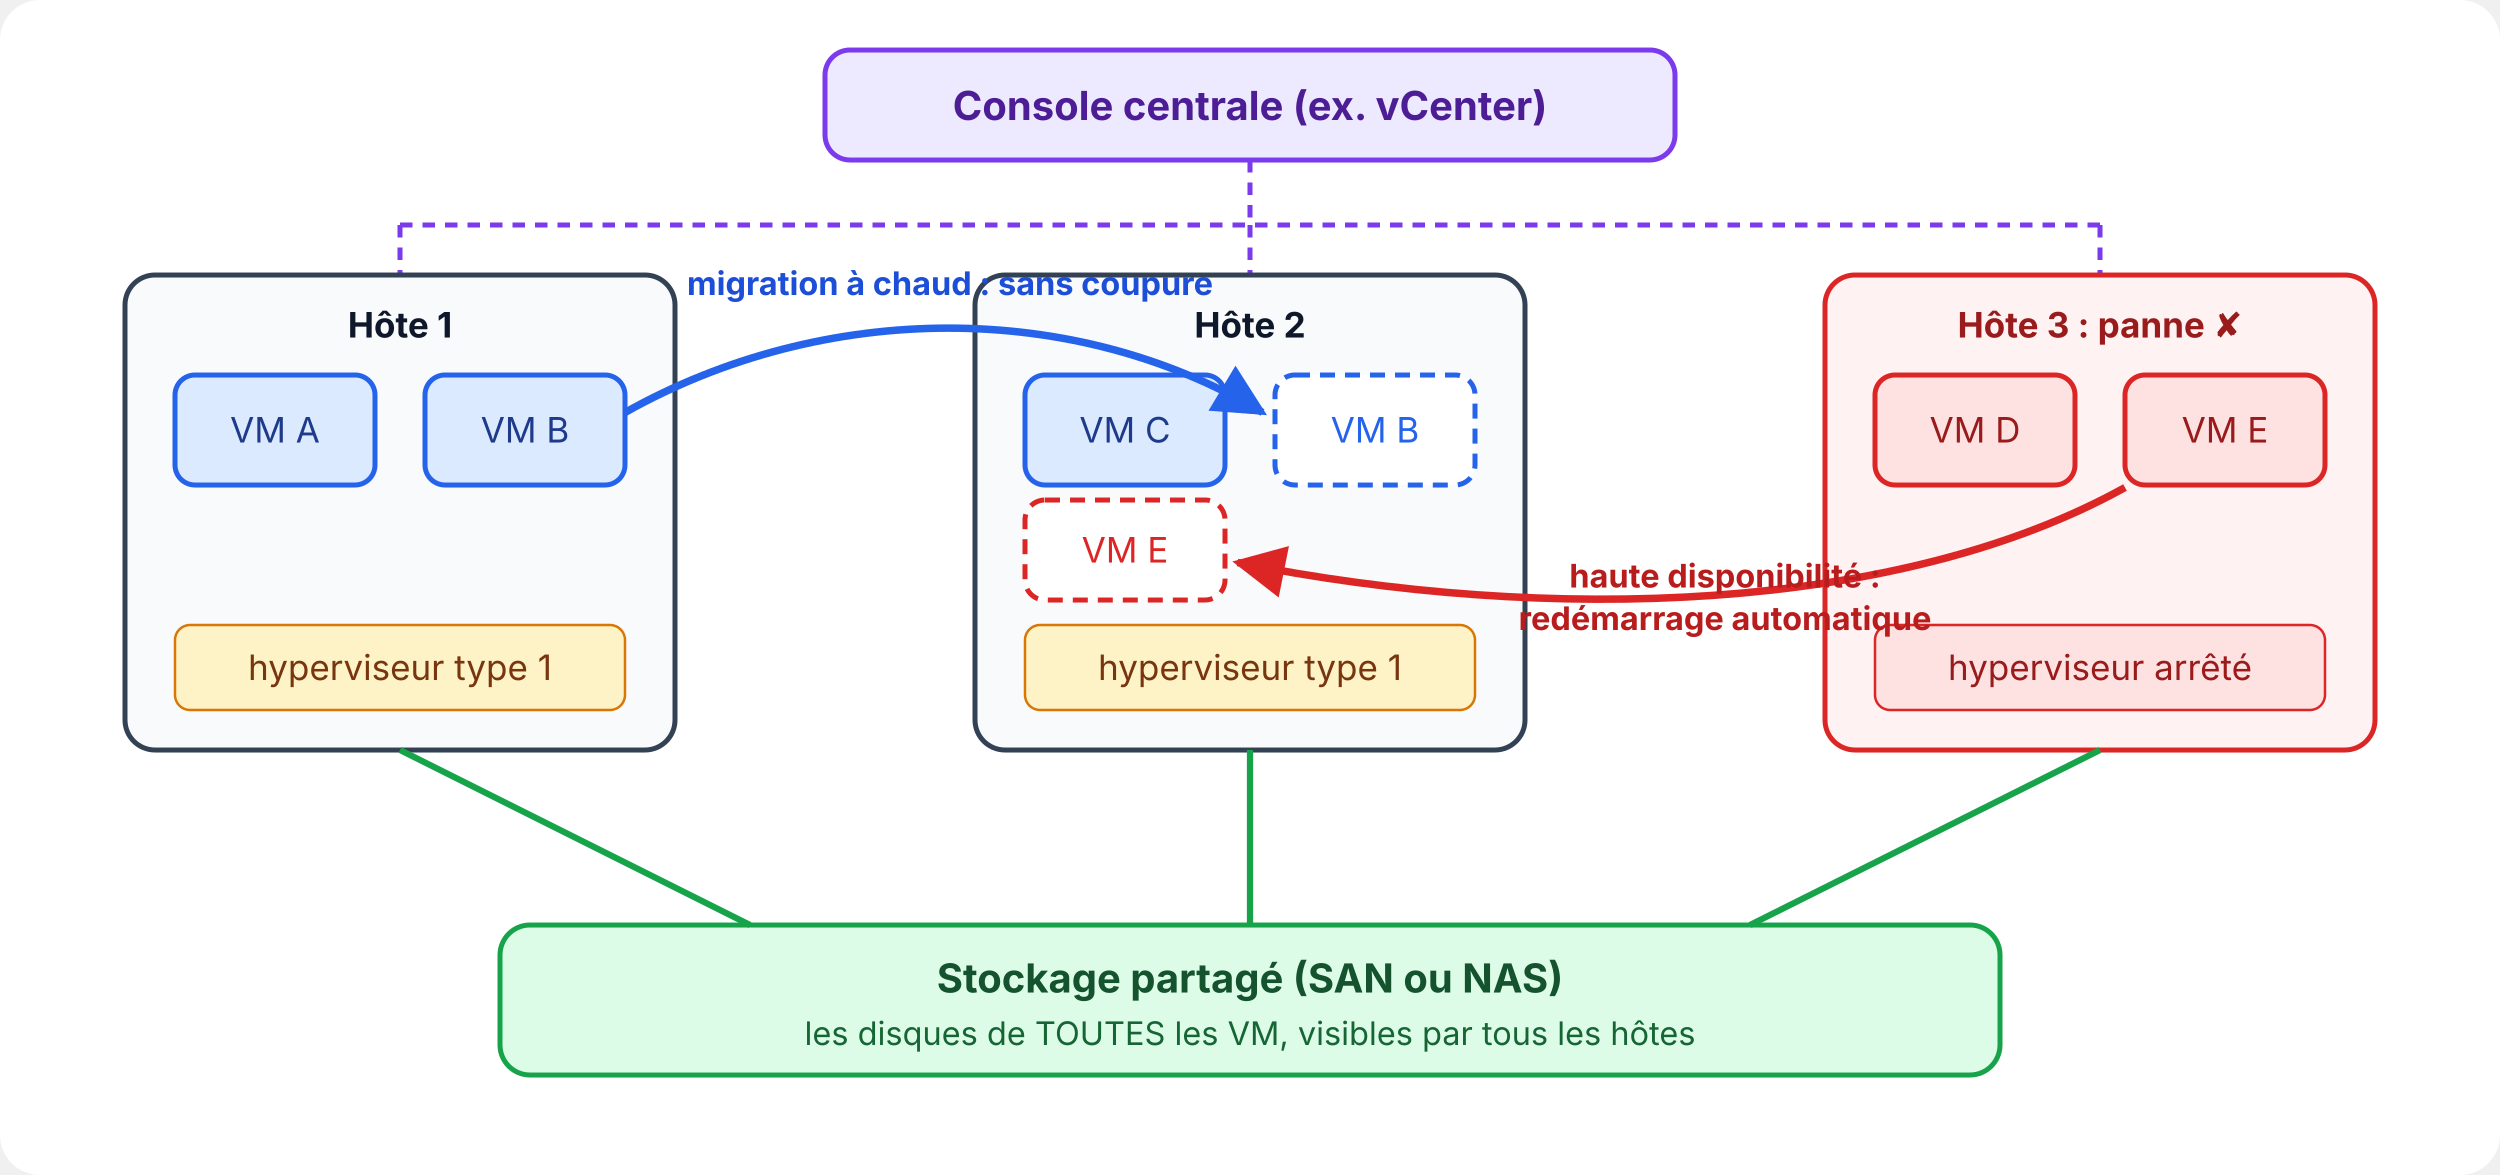
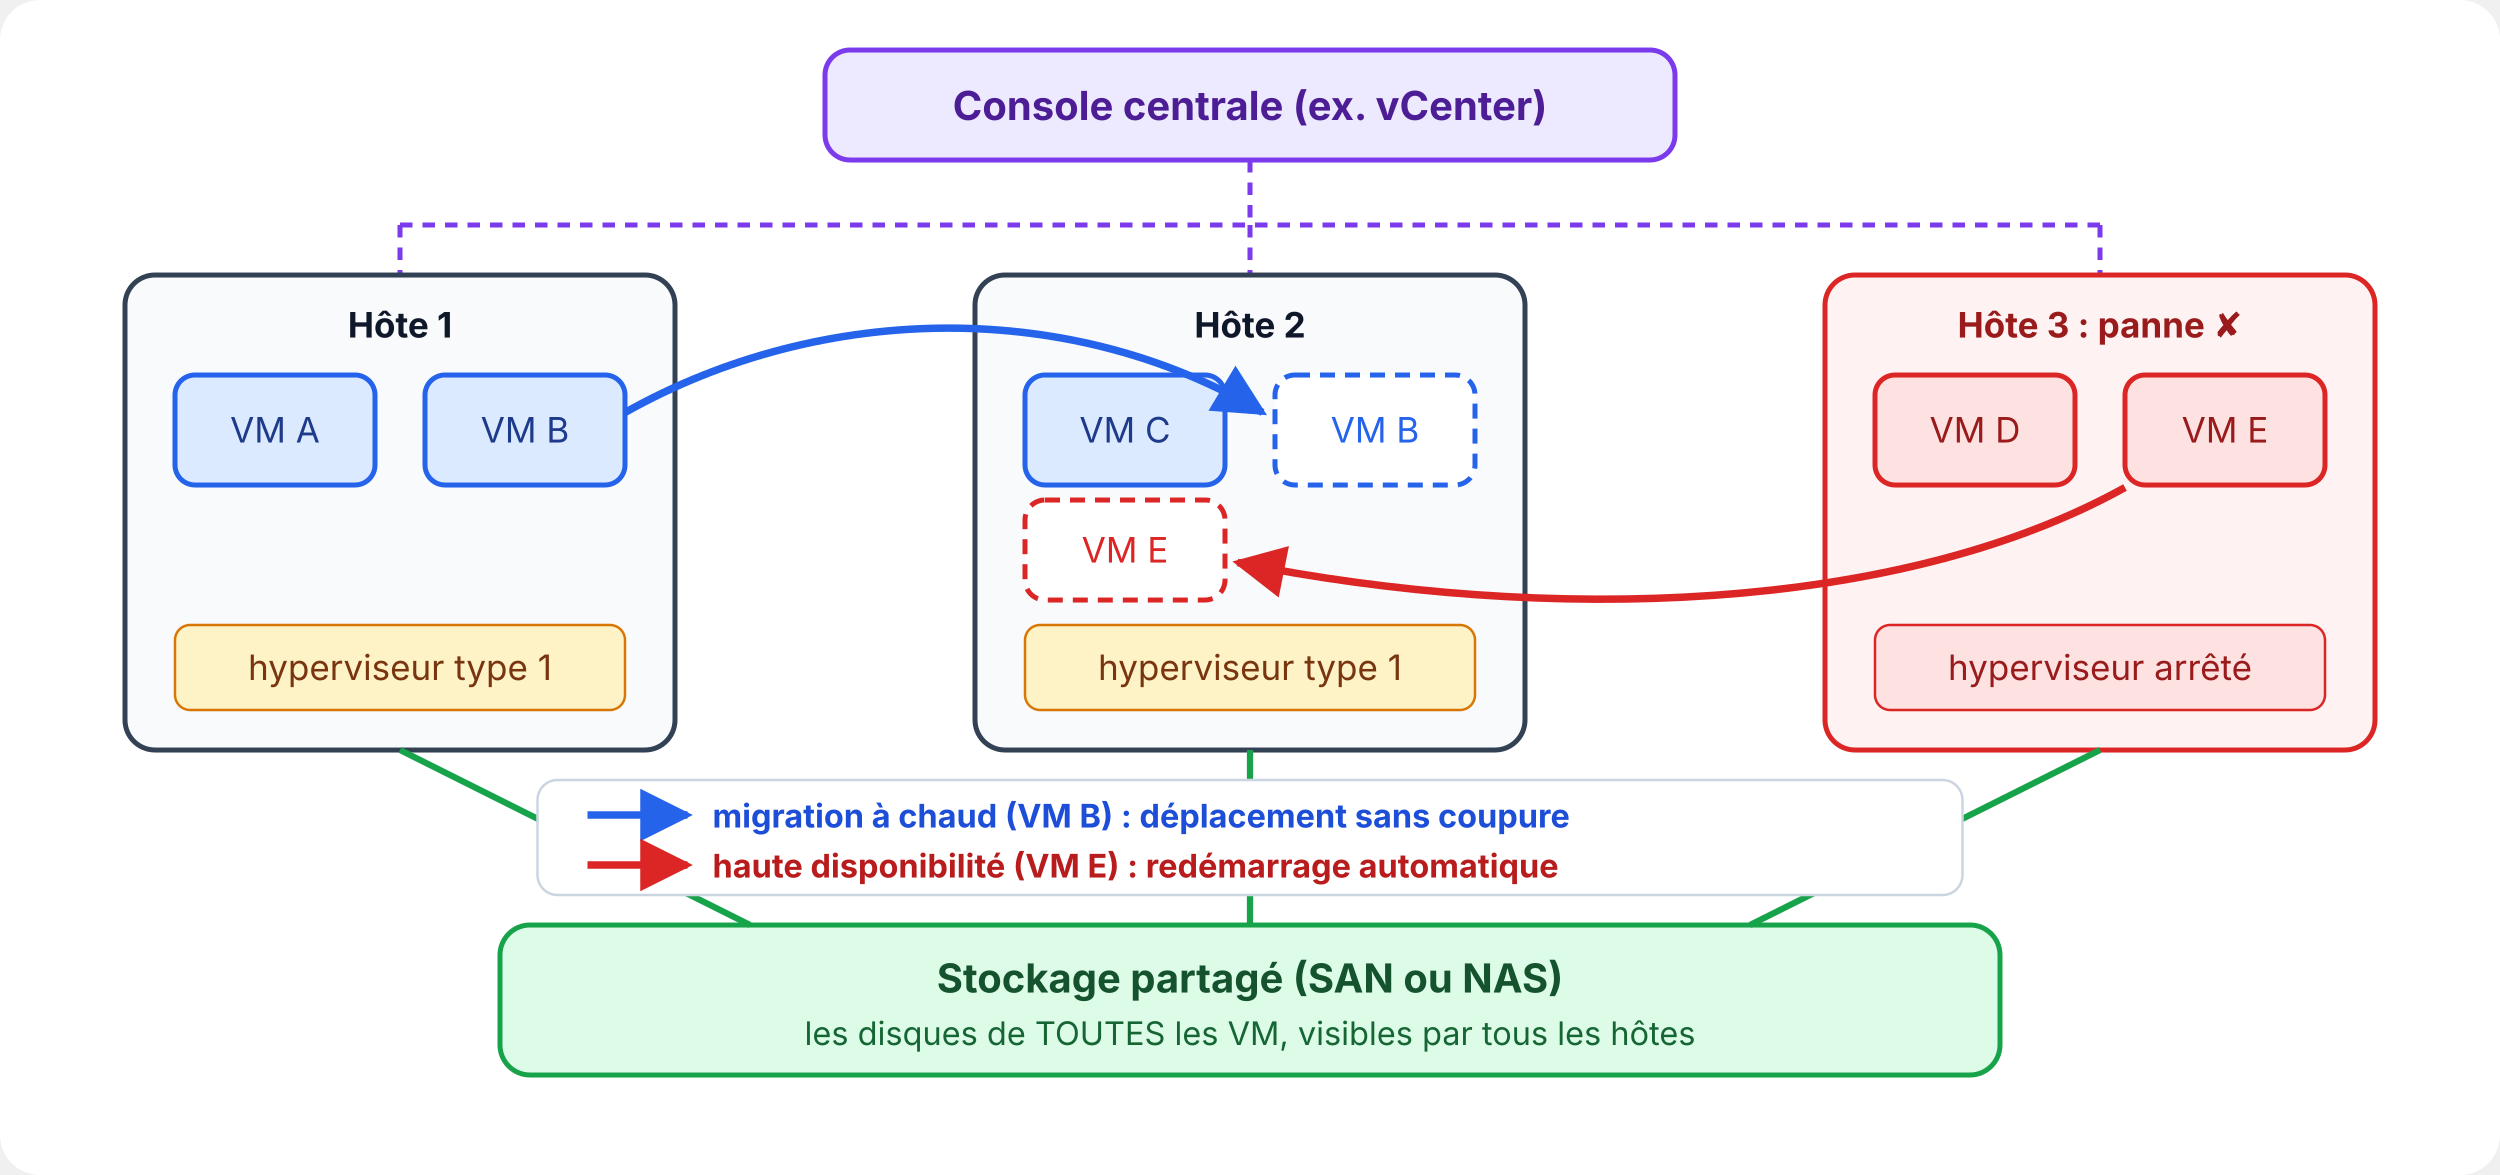
<svg xmlns="http://www.w3.org/2000/svg" width="1000" height="470" viewBox="0 0 1000 470" role="img" aria-labelledby="t d" font-family="Inter, 'Segoe UI', Arial, sans-serif">
  <defs>
    <marker id="fl" viewBox="0 0 10 10" refX="9" refY="5" markerWidth="7" markerHeight="7" orient="auto-start-reverse">
      <path d="M0,0 L10,5 L0,10 z" fill="#2563eb" />
    </marker>
    <marker id="flr" viewBox="0 0 10 10" refX="9" refY="5" markerWidth="7" markerHeight="7" orient="auto-start-reverse">
      <path d="M0,0 L10,5 L0,10 z" fill="#dc2626" />
    </marker>
  </defs>
  <rect x="0" y="0" width="1000" height="470" rx="16" fill="#ffffff" />
  <rect x="330" y="20" width="340" height="44" rx="10" fill="#ede9fe" stroke="#7c3aed" stroke-width="2" />
  <text x="500" y="48" text-anchor="middle" font-size="16" font-weight="700" fill="#4c1d95">Console centrale (ex. vCenter)</text>
  <line x1="500" y1="64" x2="500" y2="90" stroke="#7c3aed" stroke-width="2" stroke-dasharray="5 4" />
  <line x1="160" y1="90" x2="840" y2="90" stroke="#7c3aed" stroke-width="2" stroke-dasharray="5 4" />
  <g font-size="14" text-anchor="middle">
    <line x1="160" y1="90" x2="160" y2="110" stroke="#7c3aed" stroke-width="2" stroke-dasharray="5 4" />
    <rect x="50" y="110" width="220" height="190" rx="12" fill="#f8fafc" stroke="#334155" stroke-width="2" />
    <text x="160" y="135" font-weight="700" fill="#0f172a">Hôte 1</text>
    <rect x="70" y="150" width="80" height="44" rx="8" fill="#dbeafe" stroke="#2563eb" stroke-width="2" />
    <text x="110" y="177" fill="#1e3a8a">VM A</text>
    <rect x="170" y="150" width="80" height="44" rx="8" fill="#dbeafe" stroke="#2563eb" stroke-width="2" />
    <text x="210" y="177" fill="#1e3a8a">VM B</text>
    <rect x="70" y="250" width="180" height="34" rx="6" fill="#fef3c7" stroke="#d97706" />
    <text x="160" y="272" fill="#78350f">hyperviseur type 1</text>
    <line x1="500" y1="90" x2="500" y2="110" stroke="#7c3aed" stroke-width="2" stroke-dasharray="5 4" />
    <rect x="390" y="110" width="220" height="190" rx="12" fill="#f8fafc" stroke="#334155" stroke-width="2" />
    <text x="500" y="135" font-weight="700" fill="#0f172a">Hôte 2</text>
    <rect x="410" y="150" width="80" height="44" rx="8" fill="#dbeafe" stroke="#2563eb" stroke-width="2" />
    <text x="450" y="177" fill="#1e3a8a">VM C</text>
    <rect x="510" y="150" width="80" height="44" rx="8" fill="#ffffff" stroke="#2563eb" stroke-width="2" stroke-dasharray="6 4" />
    <text x="550" y="177" fill="#2563eb">VM B</text>
    <rect x="410" y="200" width="80" height="40" rx="8" fill="#ffffff" stroke="#dc2626" stroke-width="2" stroke-dasharray="6 4" />
    <text x="450" y="225" fill="#dc2626">VM E</text>
    <rect x="410" y="250" width="180" height="34" rx="6" fill="#fef3c7" stroke="#d97706" />
    <text x="500" y="272" fill="#78350f">hyperviseur type 1</text>
    <line x1="840" y1="90" x2="840" y2="110" stroke="#7c3aed" stroke-width="2" stroke-dasharray="5 4" />
    <rect x="730" y="110" width="220" height="190" rx="12" fill="#fef2f2" stroke="#dc2626" stroke-width="2" />
    <text x="840" y="135" font-weight="700" fill="#991b1b">Hôte 3 : panne ✘</text>
    <rect x="750" y="150" width="80" height="44" rx="8" fill="#fee2e2" stroke="#dc2626" stroke-width="2" />
    <text x="790" y="177" fill="#991b1b">VM D</text>
    <rect x="850" y="150" width="80" height="44" rx="8" fill="#fee2e2" stroke="#dc2626" stroke-width="2" />
    <text x="890" y="177" fill="#991b1b">VM E</text>
    <rect x="750" y="250" width="180" height="34" rx="6" fill="#fee2e2" stroke="#dc2626" />
    <text x="840" y="272" fill="#991b1b">hyperviseur arrêté</text>
  </g>
  <path d="M250 165 C 330 120, 430 120, 505 165" fill="none" stroke="#2563eb" stroke-width="3" marker-end="url(#fl)" />
-   <text x="380" y="118" text-anchor="middle" font-size="13" font-weight="700" fill="#1d4ed8">migration à chaud : sans coupure</text>
  <path d="M850 195 C 760 245, 620 250, 495 225" fill="none" stroke="#dc2626" stroke-width="3" marker-end="url(#flr)" />
-   <text x="690" y="235" text-anchor="middle" font-size="13" font-weight="700" fill="#b91c1c">haute disponibilité :</text>
-   <text x="690" y="252" text-anchor="middle" font-size="13" font-weight="700" fill="#b91c1c">redémarrage automatique</text>
  <rect x="200" y="370" width="600" height="60" rx="12" fill="#dcfce7" stroke="#16a34a" stroke-width="2" />
  <text x="500" y="397" text-anchor="middle" font-size="16" font-weight="700" fill="#14532d">Stockage partagé (SAN ou NAS)</text>
  <text x="500" y="418" text-anchor="middle" font-size="13" fill="#166534">les disques de TOUTES les VM, visibles par tous les hôtes</text>
  <line x1="160" y1="300" x2="300" y2="370" stroke="#16a34a" stroke-width="2.5" />
  <line x1="500" y1="300" x2="500" y2="370" stroke="#16a34a" stroke-width="2.5" />
  <line x1="840" y1="300" x2="700" y2="370" stroke="#16a34a" stroke-width="2.5" />
+   <rect x="215" y="312" width="570" height="46" rx="8" fill="#ffffff" stroke="#cbd5e1" />
+   <line x1="235" y1="326" x2="275" y2="326" stroke="#2563eb" stroke-width="3" marker-end="url(#fl)" />
+   <text x="285" y="331" font-size="13" font-weight="700" fill="#1d4ed8">migration à chaud (VM B) : déplacement sans coupure</text>
+   <line x1="235" y1="346" x2="275" y2="346" stroke="#dc2626" stroke-width="3" marker-end="url(#flr)" />
+   <text x="285" y="351" font-size="13" font-weight="700" fill="#b91c1c">haute disponibilité (VM E) : redémarrage automatique</text>
</svg>
